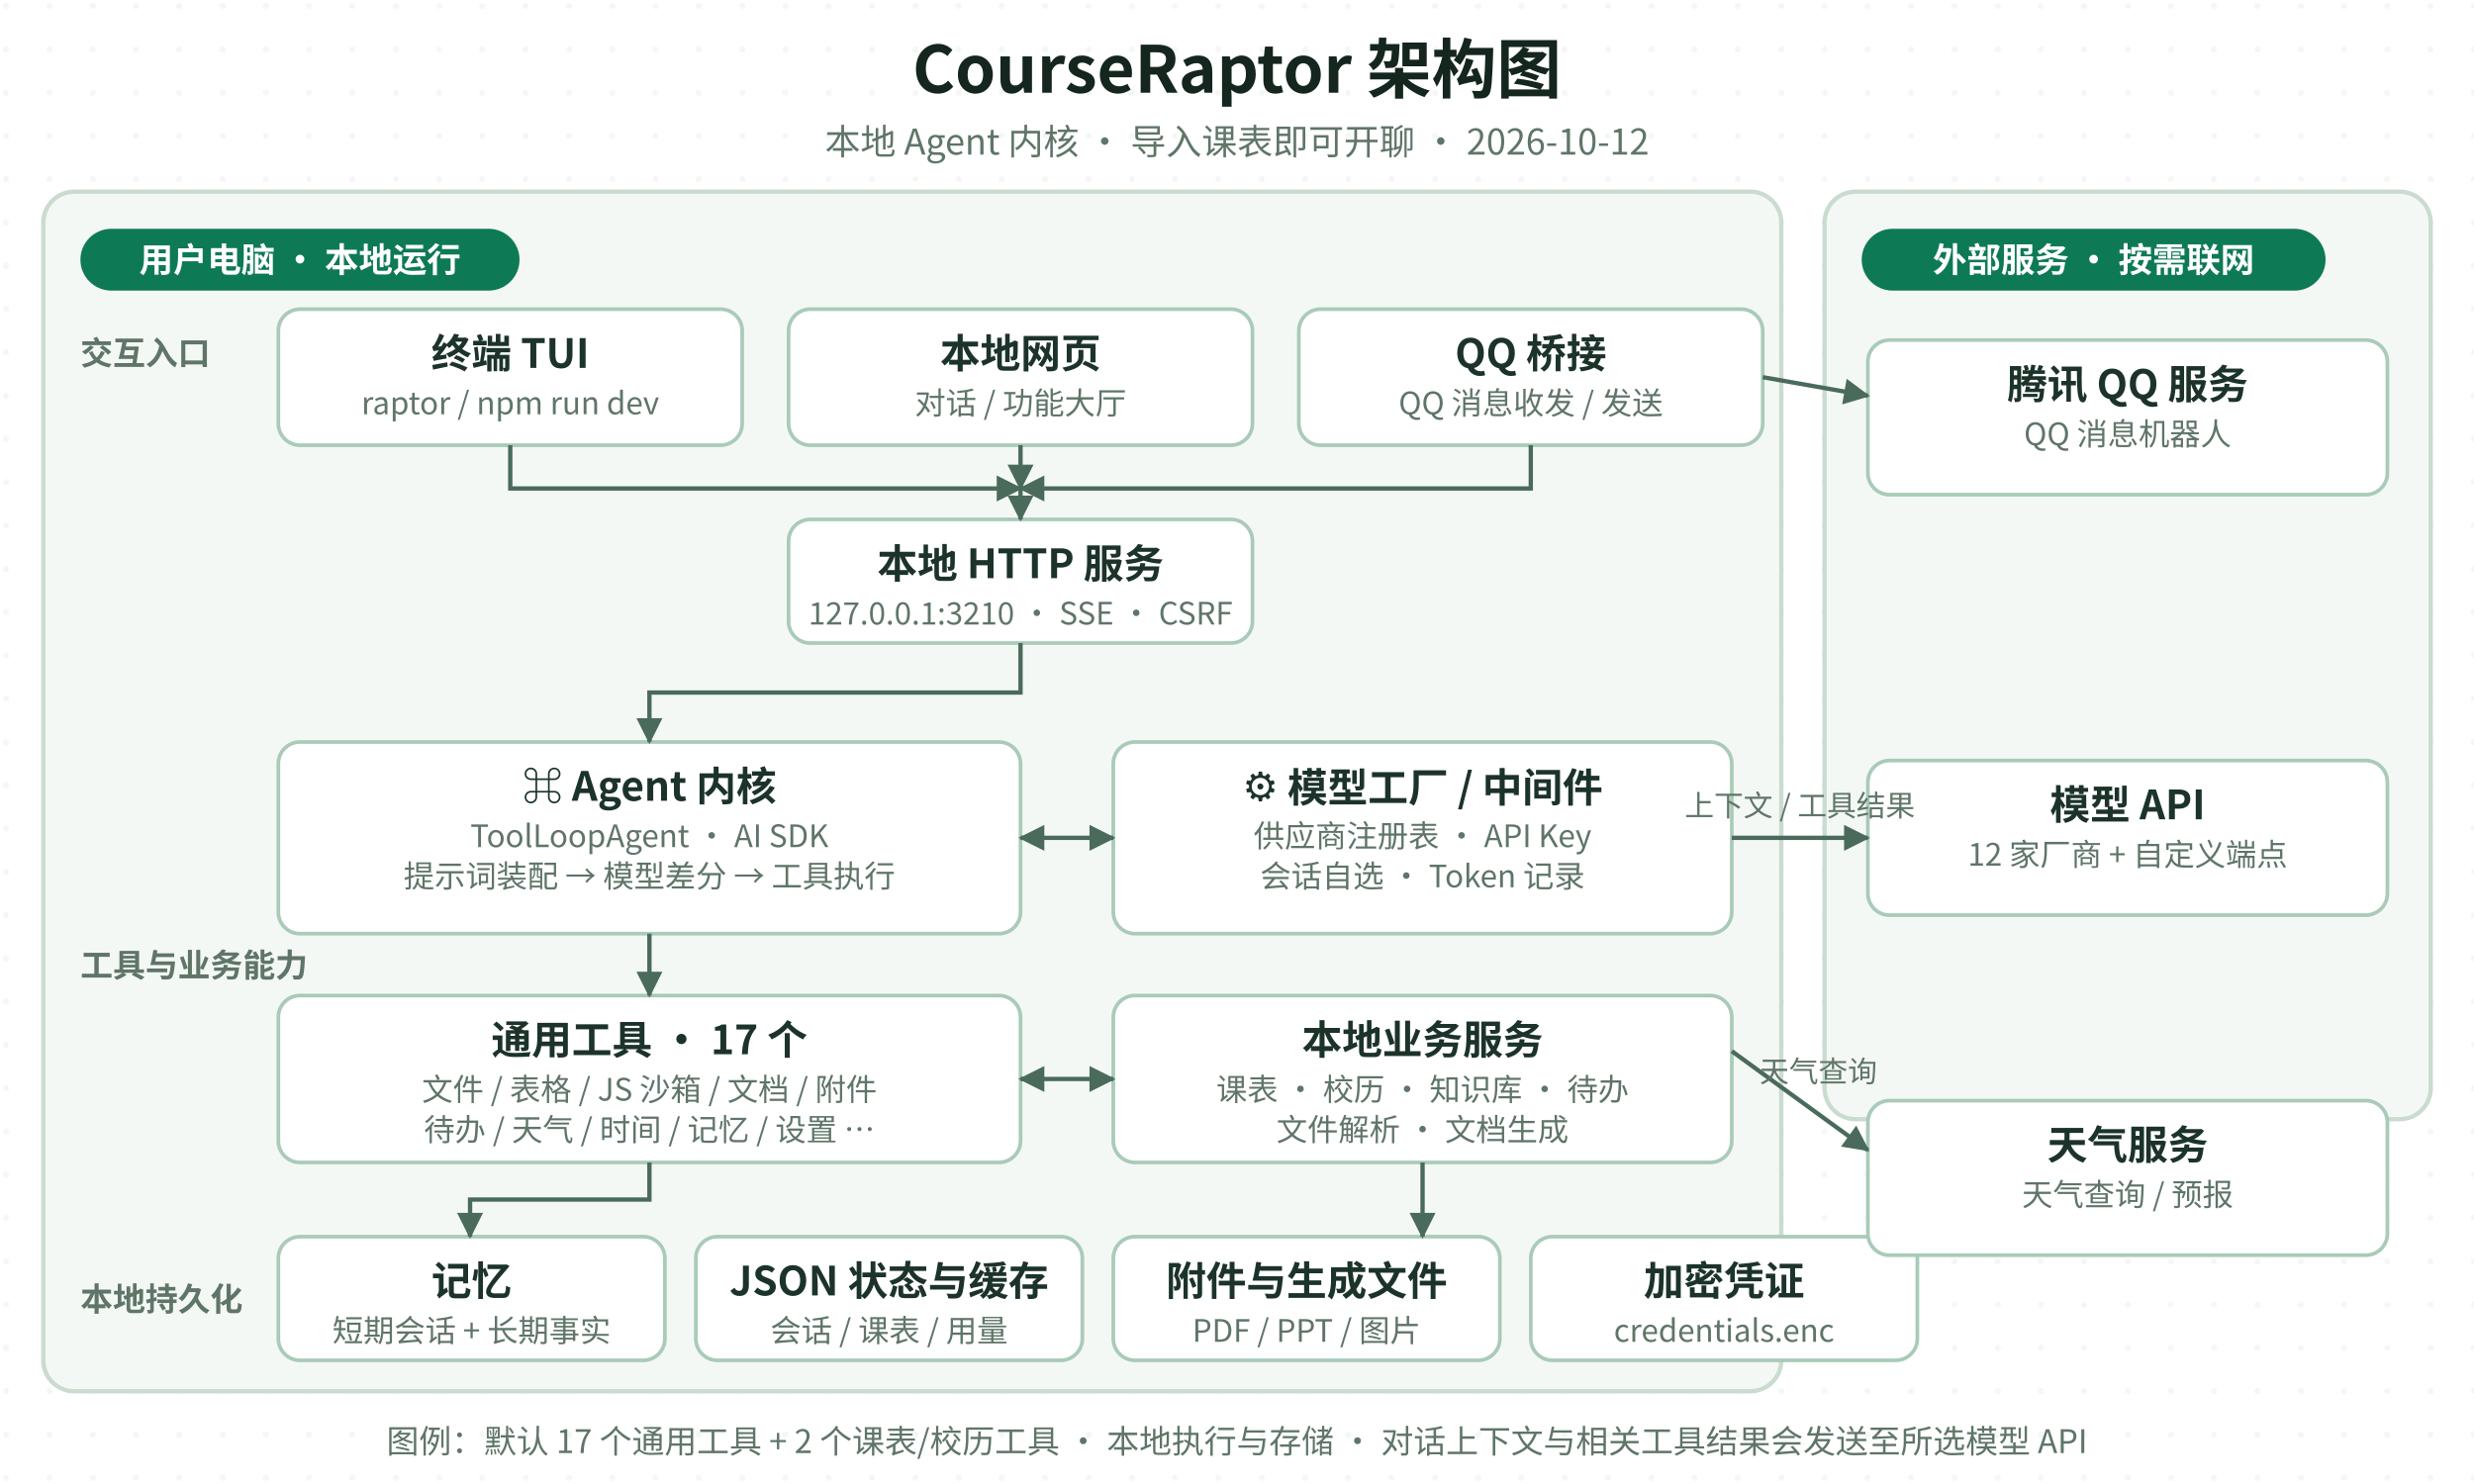
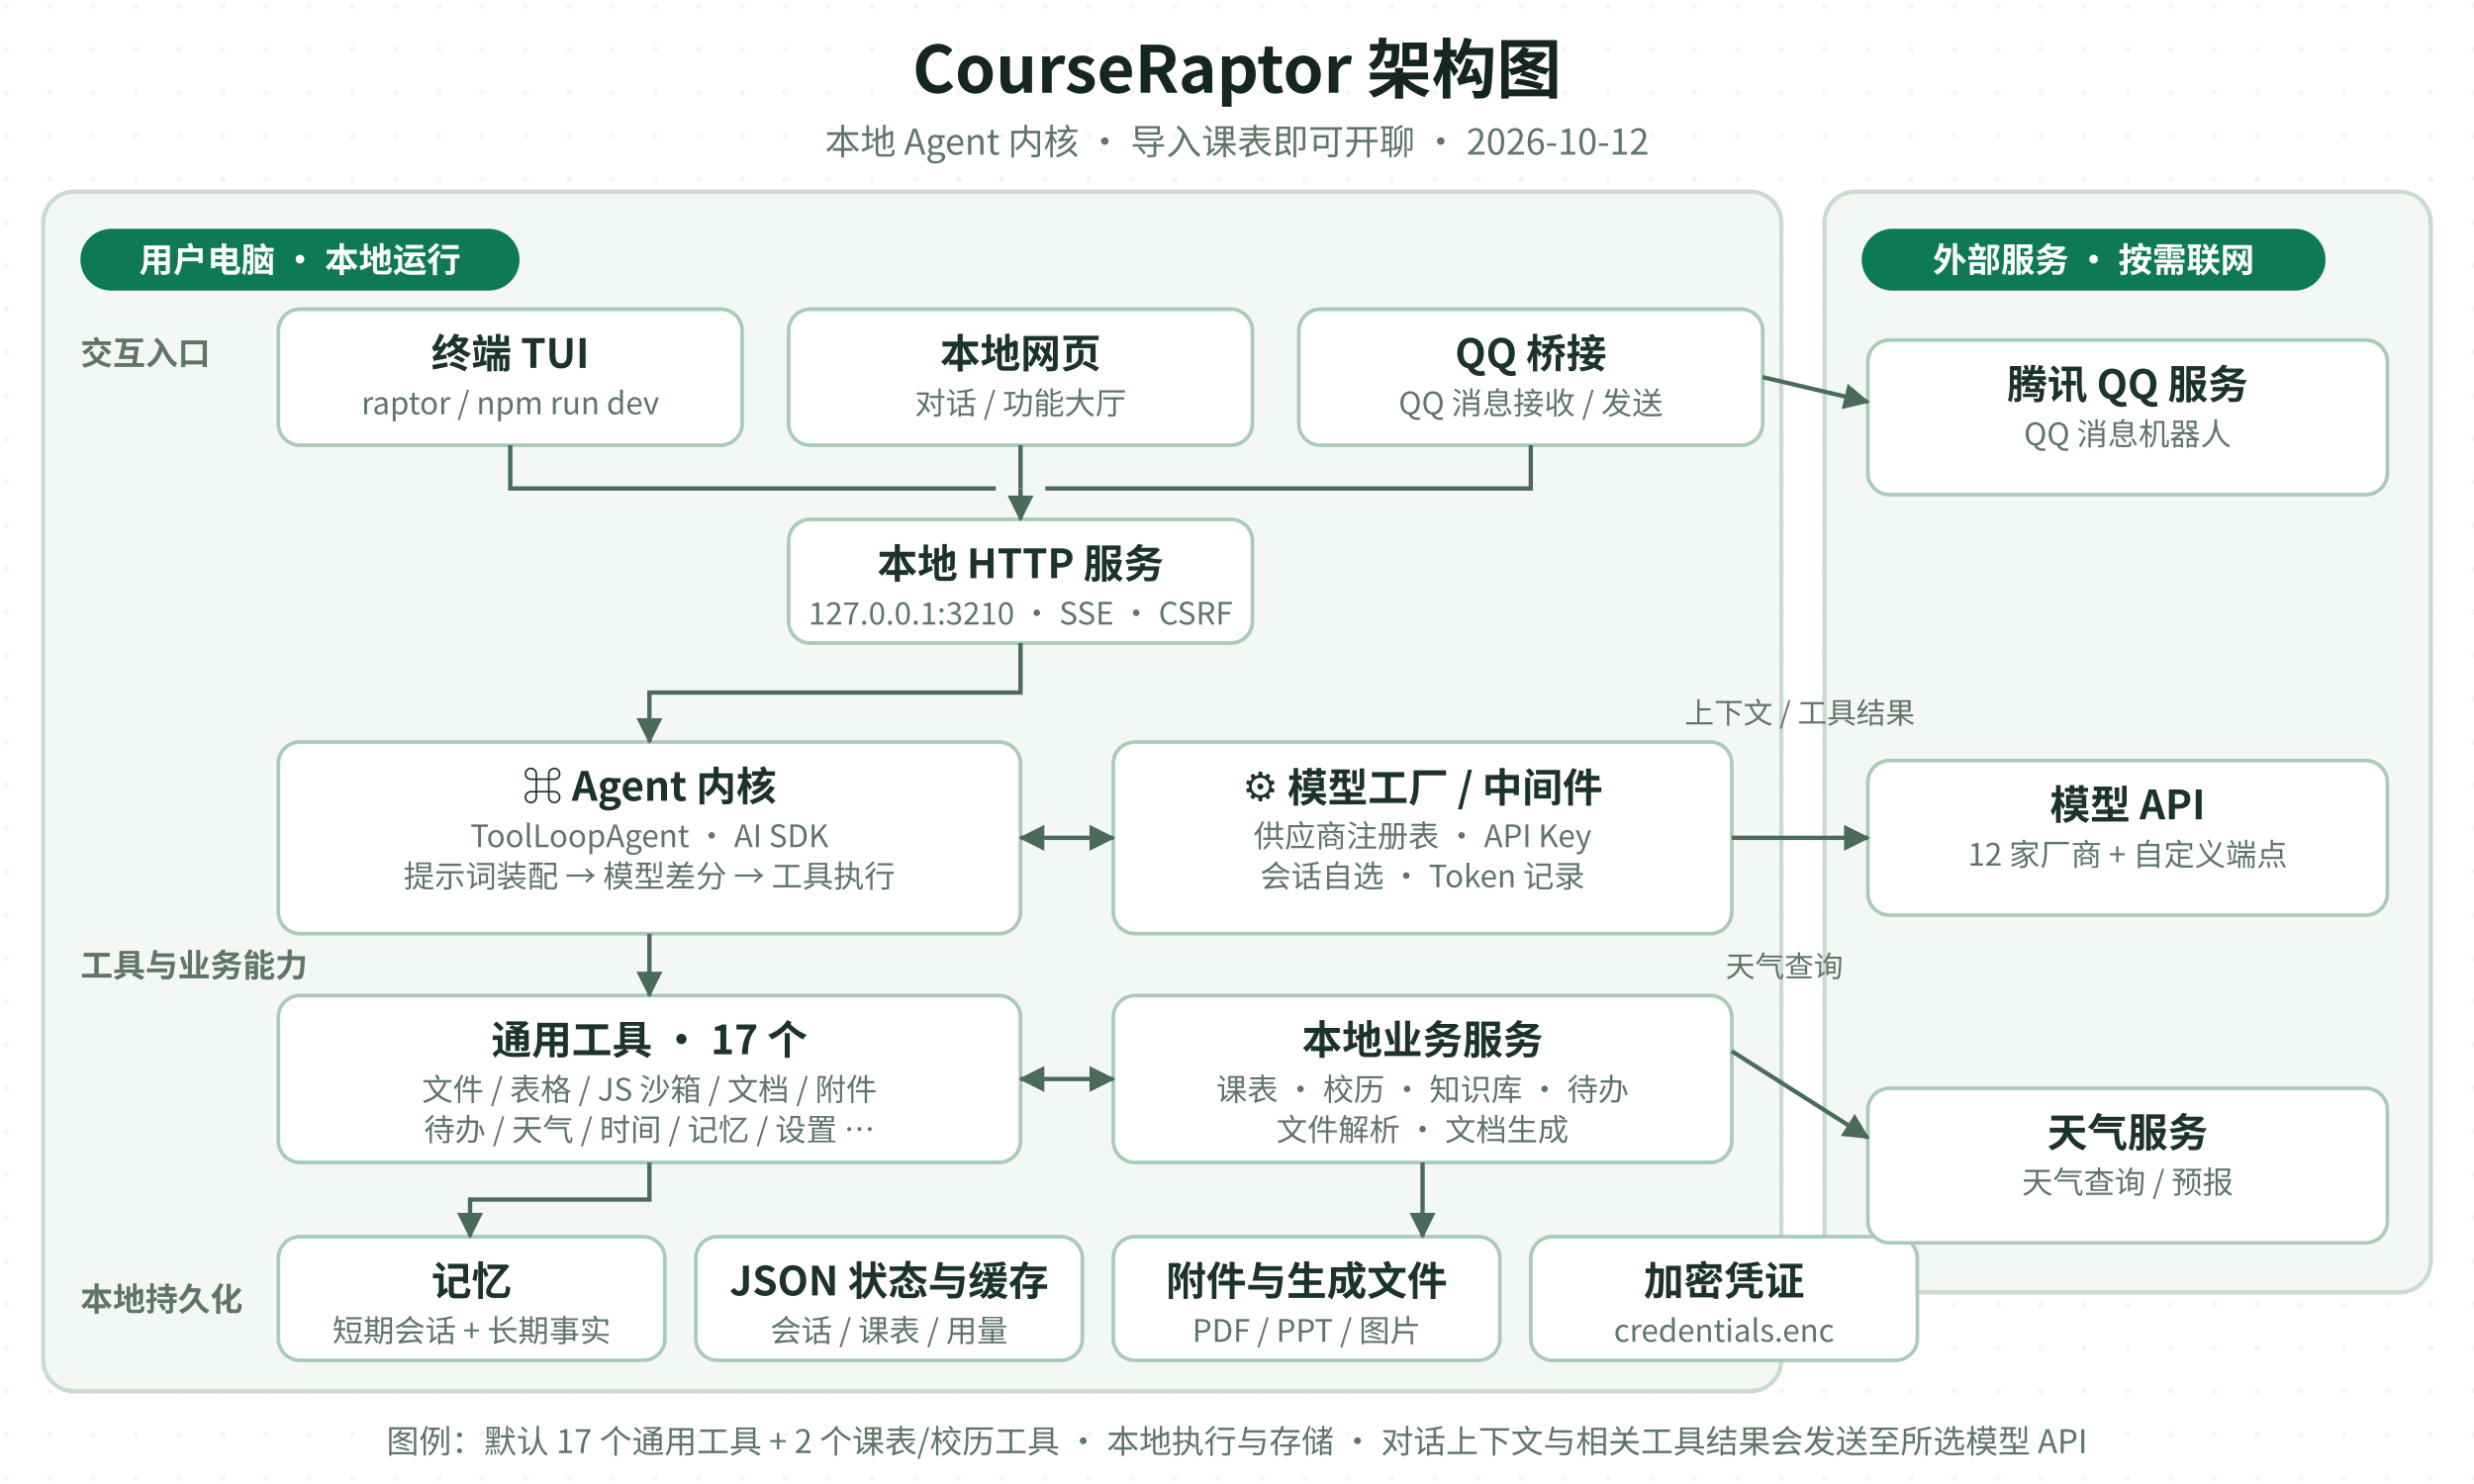
<svg xmlns="http://www.w3.org/2000/svg" viewBox="0 0 800 480" font-family="Microsoft YaHei, PingFang SC, Noto Sans CJK SC, sans-serif">
  <defs>
    <pattern id="dots" width="14" height="14" patternUnits="userSpaceOnUse">
      <circle cx="2" cy="2" r="1" fill="#e7efe9" />
    </pattern>
    <marker id="ah" markerWidth="7" markerHeight="7" refX="5.5" refY="3" orient="auto">
      <path d="M0,0 L6,3 L0,6 Z" fill="#4a6b5c" />
    </marker>
    <marker id="ahs" markerWidth="7" markerHeight="7" refX="0.5" refY="3" orient="auto">
      <path d="M6,0 L0,3 L6,6 Z" fill="#4a6b5c" />
    </marker>
  </defs>
  <rect width="800" height="480" fill="#ffffff" />
  <rect width="800" height="480" fill="url(#dots)" opacity="0.5" />
  <text x="400" y="30" text-anchor="middle" font-size="21" font-weight="800" fill="#14261e">CourseRaptor 架构图</text>
  <text x="400" y="50" text-anchor="middle" font-size="11.5" fill="#5f7568">本地 Agent 内核 · 导入课表即可开聊 · 2026-10-12</text>
  <rect x="14" y="62" width="562" height="388" rx="10" fill="#f4f8f5" stroke="#c9dccf" stroke-width="1.4" />
  <rect x="26" y="74" width="142" height="20" rx="10" fill="#0e7a55" />
  <text x="97" y="88" text-anchor="middle" font-size="11" font-weight="700" fill="#ffffff">用户电脑 · 本地运行</text>
-   <rect x="590" y="62" width="196" height="300" rx="10" fill="#f4f8f5" stroke="#c9dccf" stroke-width="1.4" />
+   <rect x="590" y="62" width="196" height="356" rx="10" fill="#f4f8f5" stroke="#c9dccf" stroke-width="1.4" />
  <rect x="602" y="74" width="150" height="20" rx="10" fill="#0e7a55" />
  <text x="677" y="88" text-anchor="middle" font-size="11" font-weight="700" fill="#ffffff">外部服务 · 按需联网</text>
  <text x="26" y="118" font-size="10.5" font-weight="700" fill="#5f7568">交互入口</text>
  <rect x="90" y="100" width="150" height="44" rx="7" fill="#ffffff" stroke="#a9cbb8" stroke-width="1.2" />
  <text x="165" y="119" text-anchor="middle" font-size="13" font-weight="700" fill="#1c332a">终端 TUI</text>
  <text x="165" y="134" text-anchor="middle" font-size="10" fill="#5f7568">raptor / npm run dev</text>
  <rect x="255" y="100" width="150" height="44" rx="7" fill="#ffffff" stroke="#a9cbb8" stroke-width="1.2" />
  <text x="330" y="119" text-anchor="middle" font-size="13" font-weight="700" fill="#1c332a">本地网页</text>
  <text x="330" y="134" text-anchor="middle" font-size="10" fill="#5f7568">对话 / 功能大厅</text>
  <rect x="420" y="100" width="150" height="44" rx="7" fill="#ffffff" stroke="#a9cbb8" stroke-width="1.2" />
  <text x="495" y="119" text-anchor="middle" font-size="13" font-weight="700" fill="#1c332a">QQ 桥接</text>
-   <text x="495" y="134" text-anchor="middle" font-size="10" fill="#5f7568">QQ 消息收发 / 发送</text>
+   <text x="495" y="134" text-anchor="middle" font-size="10" fill="#5f7568">QQ 消息接收 / 发送</text>
  <rect x="255" y="168" width="150" height="40" rx="7" fill="#ffffff" stroke="#a9cbb8" stroke-width="1.2" />
  <text x="330" y="187" text-anchor="middle" font-size="13" font-weight="700" fill="#1c332a">本地 HTTP 服务</text>
  <text x="330" y="202" text-anchor="middle" font-size="10" fill="#5f7568">127.0.0.1:3210 · SSE · CSRF</text>
  <rect x="90" y="240" width="240" height="62" rx="7" fill="#ffffff" stroke="#a9cbb8" stroke-width="1.2" />
  <text x="210" y="259" text-anchor="middle" font-size="13" font-weight="700" fill="#1c332a">⌘ Agent 内核</text>
  <text x="210" y="274" text-anchor="middle" font-size="10" fill="#5f7568">ToolLoopAgent · AI SDK</text>
  <text x="210" y="287" text-anchor="middle" font-size="10" fill="#5f7568">提示词装配 → 模型差分 → 工具执行</text>
  <rect x="360" y="240" width="200" height="62" rx="7" fill="#ffffff" stroke="#a9cbb8" stroke-width="1.2" />
  <text x="460" y="259" text-anchor="middle" font-size="13" font-weight="700" fill="#1c332a">⚙ 模型工厂 / 中间件</text>
  <text x="460" y="274" text-anchor="middle" font-size="10" fill="#5f7568">供应商注册表 · API Key</text>
  <text x="460" y="287" text-anchor="middle" font-size="10" fill="#5f7568">会话自选 · Token 记录</text>
  <text x="26" y="316" font-size="10.5" font-weight="700" fill="#5f7568">工具与业务能力</text>
  <rect x="90" y="322" width="240" height="54" rx="7" fill="#ffffff" stroke="#a9cbb8" stroke-width="1.2" />
  <text x="210" y="341" text-anchor="middle" font-size="13" font-weight="700" fill="#1c332a">通用工具 · 17 个</text>
  <text x="210" y="356" text-anchor="middle" font-size="10" fill="#5f7568">文件 / 表格 / JS 沙箱 / 文档 / 附件</text>
  <text x="210" y="369" text-anchor="middle" font-size="10" fill="#5f7568">待办 / 天气 / 时间 / 记忆 / 设置 …</text>
  <rect x="360" y="322" width="200" height="54" rx="7" fill="#ffffff" stroke="#a9cbb8" stroke-width="1.2" />
  <text x="460" y="341" text-anchor="middle" font-size="13" font-weight="700" fill="#1c332a">本地业务服务</text>
  <text x="460" y="356" text-anchor="middle" font-size="10" fill="#5f7568">课表 · 校历 · 知识库 · 待办</text>
  <text x="460" y="369" text-anchor="middle" font-size="10" fill="#5f7568">文件解析 · 文档生成</text>
  <text x="26" y="424" font-size="10.5" font-weight="700" fill="#5f7568">本地持久化</text>
  <rect x="90" y="400" width="125" height="40" rx="7" fill="#ffffff" stroke="#a9cbb8" stroke-width="1.2" />
  <text x="152.5" y="419" text-anchor="middle" font-size="13" font-weight="700" fill="#1c332a">记忆</text>
  <text x="152.5" y="434" text-anchor="middle" font-size="10" fill="#5f7568">短期会话 + 长期事实</text>
  <rect x="225" y="400" width="125" height="40" rx="7" fill="#ffffff" stroke="#a9cbb8" stroke-width="1.2" />
  <text x="287.5" y="419" text-anchor="middle" font-size="13" font-weight="700" fill="#1c332a">JSON 状态与缓存</text>
  <text x="287.5" y="434" text-anchor="middle" font-size="10" fill="#5f7568">会话 / 课表 / 用量</text>
  <rect x="360" y="400" width="125" height="40" rx="7" fill="#ffffff" stroke="#a9cbb8" stroke-width="1.2" />
  <text x="422.5" y="419" text-anchor="middle" font-size="13" font-weight="700" fill="#1c332a">附件与生成文件</text>
  <text x="422.5" y="434" text-anchor="middle" font-size="10" fill="#5f7568">PDF / PPT / 图片</text>
  <rect x="495" y="400" width="125" height="40" rx="7" fill="#ffffff" stroke="#a9cbb8" stroke-width="1.2" />
  <text x="557.5" y="419" text-anchor="middle" font-size="13" font-weight="700" fill="#1c332a">加密凭证</text>
  <text x="557.5" y="434" text-anchor="middle" font-size="10" fill="#5f7568">credentials.enc</text>
  <rect x="604" y="110" width="168" height="50" rx="7" fill="#ffffff" stroke="#a9cbb8" stroke-width="1.2" />
  <text x="688" y="129" text-anchor="middle" font-size="13" font-weight="700" fill="#1c332a">腾讯 QQ 服务</text>
  <text x="688" y="144" text-anchor="middle" font-size="10" fill="#5f7568">QQ 消息机器人</text>
  <rect x="604" y="246" width="168" height="50" rx="7" fill="#ffffff" stroke="#a9cbb8" stroke-width="1.2" />
  <text x="688" y="265" text-anchor="middle" font-size="13" font-weight="700" fill="#1c332a">模型 API</text>
  <text x="688" y="280" text-anchor="middle" font-size="10" fill="#5f7568">12 家厂商 + 自定义端点</text>
-   <rect x="604" y="356" width="168" height="50" rx="7" fill="#ffffff" stroke="#a9cbb8" stroke-width="1.2" />
-   <text x="688" y="375" text-anchor="middle" font-size="13" font-weight="700" fill="#1c332a">天气服务</text>
-   <text x="688" y="390" text-anchor="middle" font-size="10" fill="#5f7568">天气查询 / 预报</text>
-   <path d="M165,144 L165,158 L330,158" fill="none" stroke="#4a6b5c" stroke-width="1.4" marker-end="url(#ah)" />
-   <path d="M330,144 L330,158" fill="none" stroke="#4a6b5c" stroke-width="1.4" marker-end="url(#ah)" />
-   <path d="M495,144 L495,158 L330,158" fill="none" stroke="#4a6b5c" stroke-width="1.4" marker-end="url(#ah)" />
+   <rect x="604" y="352" width="168" height="50" rx="7" fill="#ffffff" stroke="#a9cbb8" stroke-width="1.2" />
+   <text x="688" y="371" text-anchor="middle" font-size="13" font-weight="700" fill="#1c332a">天气服务</text>
+   <text x="688" y="386" text-anchor="middle" font-size="10" fill="#5f7568">天气查询 / 预报</text>
+   <path d="M165,144 L165,158 L322,158" fill="none" stroke="#4a6b5c" stroke-width="1.4" />
+   <path d="M330,144 L330,158" fill="none" stroke="#4a6b5c" stroke-width="1.4" />
+   <path d="M495,144 L495,158 L338,158" fill="none" stroke="#4a6b5c" stroke-width="1.4" />
  <path d="M330,158 L330,168" fill="none" stroke="#4a6b5c" stroke-width="1.4" marker-end="url(#ah)" />
  <path d="M330,208 L330,224 L210,224 L210,240" fill="none" stroke="#4a6b5c" stroke-width="1.4" marker-end="url(#ah)" />
  <path d="M330,271 L360,271" fill="none" stroke="#4a6b5c" stroke-width="1.4" marker-end="url(#ah)" marker-start="url(#ahs)" />
  <path d="M560,271 L604,271" fill="none" stroke="#4a6b5c" stroke-width="1.4" marker-end="url(#ah)" />
-   <text x="582" y="264" font-size="9.5" fill="#5f7568" text-anchor="middle">上下文 / 工具结果</text>
-   <path d="M570,122 L604,128" fill="none" stroke="#4a6b5c" stroke-width="1.4" marker-end="url(#ah)" />
+   <text x="582" y="234" font-size="9.5" fill="#5f7568" text-anchor="middle">上下文 / 工具结果</text>
+   <path d="M570,122 L604,130" fill="none" stroke="#4a6b5c" stroke-width="1.4" marker-end="url(#ah)" />
  <path d="M210,302 L210,322" fill="none" stroke="#4a6b5c" stroke-width="1.4" marker-end="url(#ah)" />
  <path d="M330,349 L360,349" fill="none" stroke="#4a6b5c" stroke-width="1.4" marker-end="url(#ah)" marker-start="url(#ahs)" />
-   <path d="M560,340 L604,372" fill="none" stroke="#4a6b5c" stroke-width="1.4" marker-end="url(#ah)" />
-   <text x="588" y="350" font-size="9.5" fill="#5f7568" text-anchor="middle">天气查询</text>
+   <path d="M560,340 L604,368" fill="none" stroke="#4a6b5c" stroke-width="1.4" marker-end="url(#ah)" />
+   <text x="596" y="316" font-size="9.5" fill="#5f7568" text-anchor="end">天气查询</text>
  <path d="M460,376 L460,400" fill="none" stroke="#4a6b5c" stroke-width="1.4" marker-end="url(#ah)" />
  <path d="M210,376 L210,388 L152,388 L152,400" fill="none" stroke="#4a6b5c" stroke-width="1.4" marker-end="url(#ah)" />
  <text x="400" y="470" text-anchor="middle" font-size="10.5" fill="#5f7568">图例：默认 17 个通用工具 + 2 个课表/校历工具 · 本地执行与存储 · 对话上下文与相关工具结果会发送至所选模型 API</text>
</svg>
